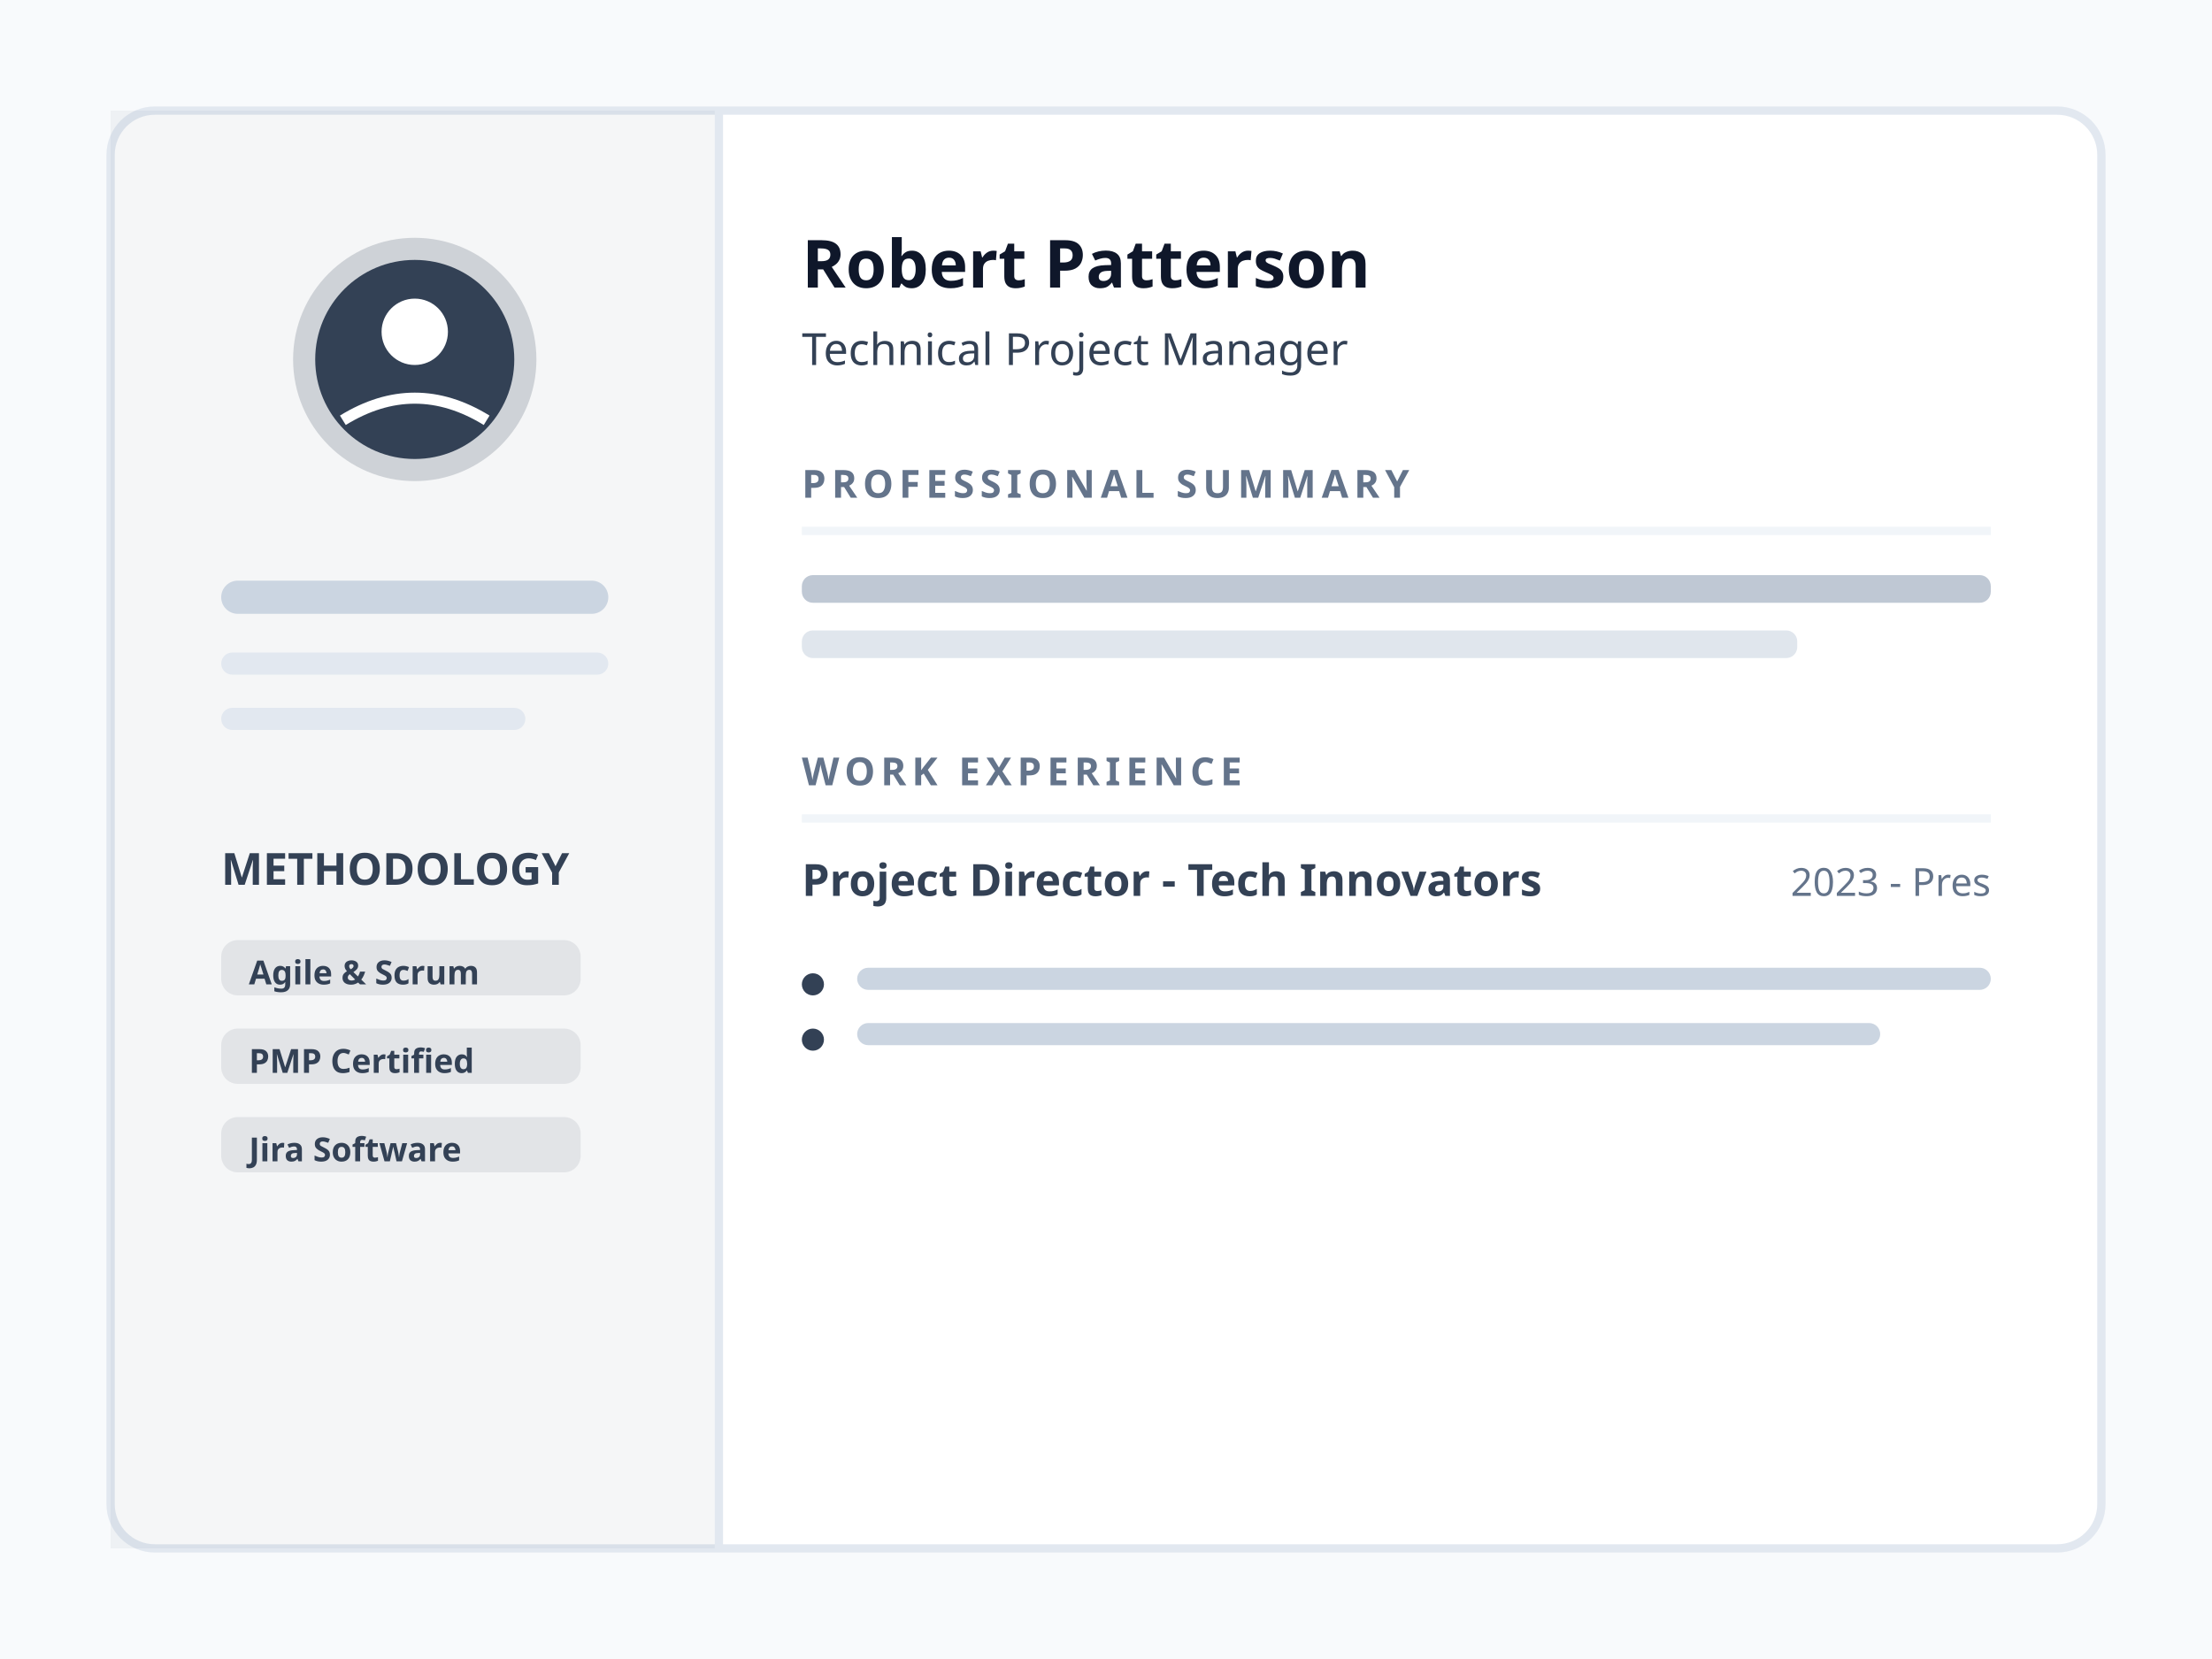
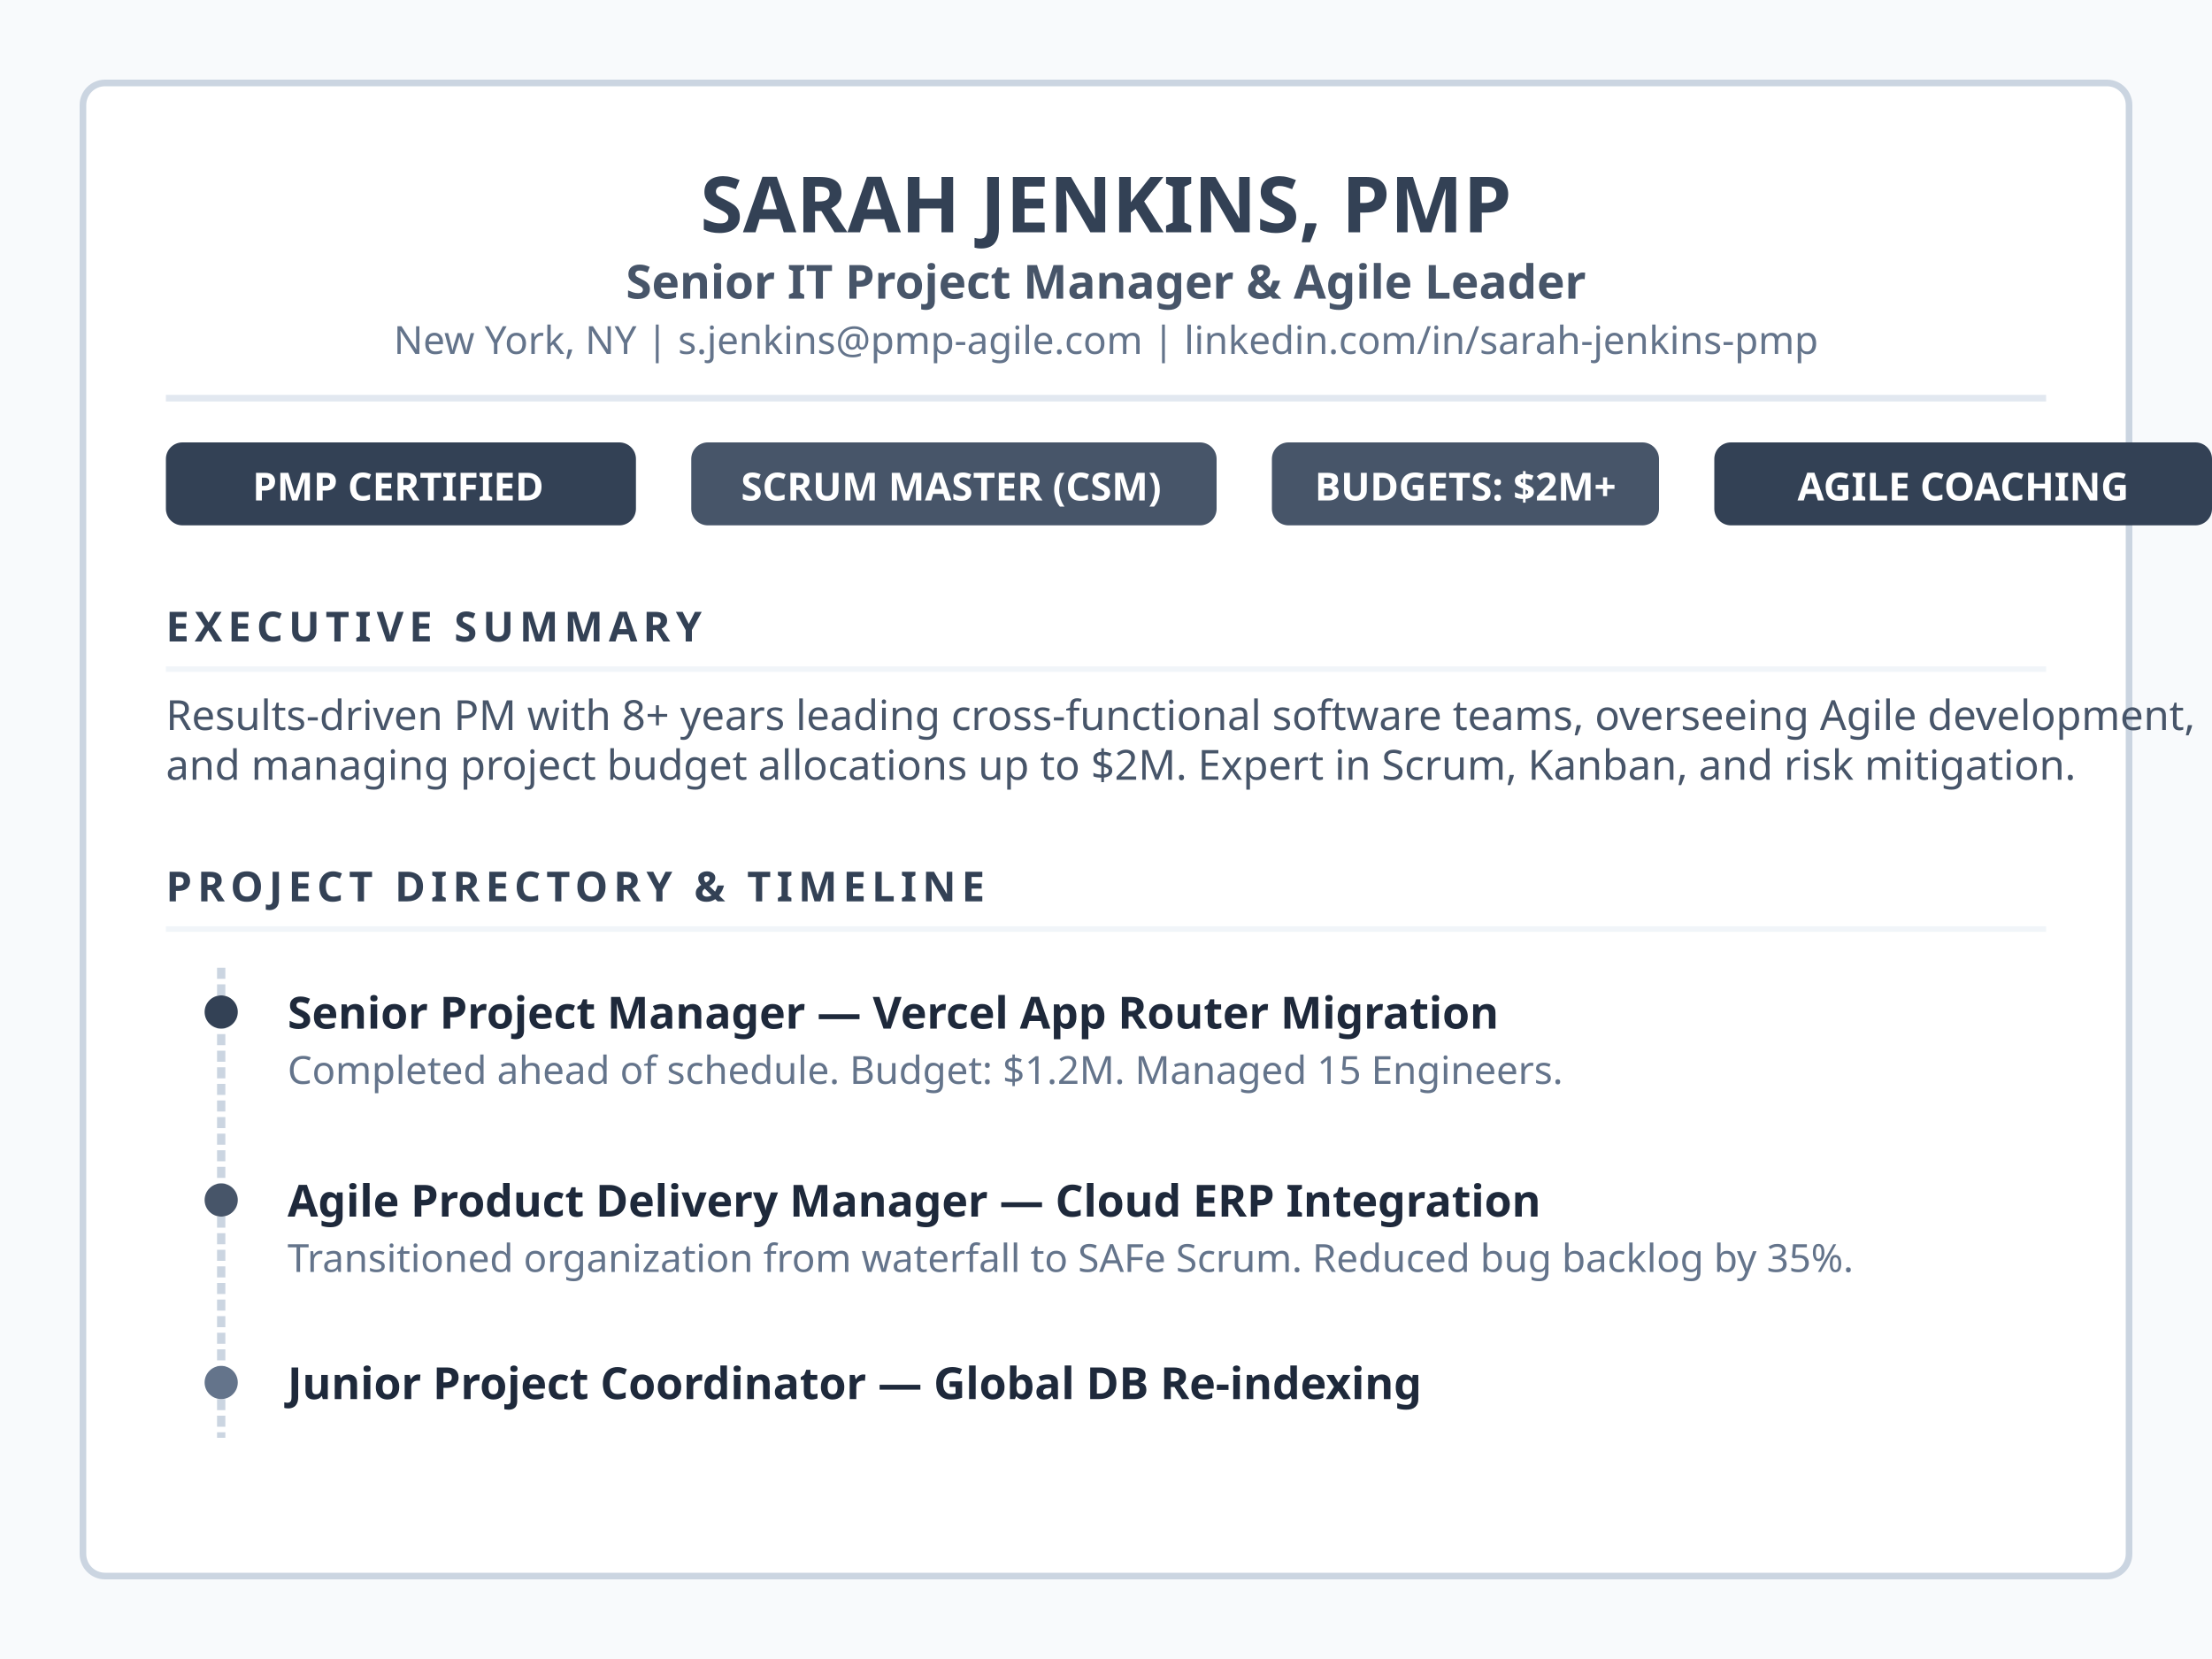
<svg xmlns="http://www.w3.org/2000/svg" viewBox="0 0 400 300" width="100%" height="100%">
  <rect width="100%" height="100%" fill="#f8fafc" />
-   <rect x="20" y="20" width="360" height="260" rx="8" fill="#ffffff" stroke="#e2e8f0" stroke-width="1.5" />
-   <rect x="20" y="20" width="110" height="260" rx="0" fill="#334155" opacity="0.05" />
-   <line x1="130" y1="20" x2="130" y2="280" stroke="#e2e8f0" stroke-width="1.5" />
-   <circle cx="75" cy="65" r="22" fill="#334155" opacity="0.2" />
-   <circle cx="75" cy="65" r="18" fill="#334155" />
-   <circle cx="75" cy="60" r="6" fill="#ffffff" />
-   <path d="M62 76 Q75 68 88 76" stroke="#ffffff" stroke-width="2" fill="none" />
-   <rect x="40" y="105" width="70" height="6" rx="3" fill="#cbd5e1" />
-   <rect x="40" y="118" width="70" height="4" rx="2" fill="#e2e8f0" />
-   <rect x="40" y="128" width="55" height="4" rx="2" fill="#e2e8f0" />
-   <text x="40" y="160" font-family="system-ui, sans-serif" font-size="8" font-weight="bold" fill="#334155">METHODOLOGY</text>
-   <rect x="40" y="170" width="65" height="10" rx="3" fill="#334155" opacity="0.1" />
-   <text x="45" y="178" font-family="system-ui, sans-serif" font-size="6" font-weight="bold" fill="#334155">Agile &amp; Scrum</text>
-   <rect x="40" y="186" width="65" height="10" rx="3" fill="#334155" opacity="0.1" />
-   <text x="45" y="194" font-family="system-ui, sans-serif" font-size="6" font-weight="bold" fill="#334155">PMP Certified</text>
-   <rect x="40" y="202" width="65" height="10" rx="3" fill="#334155" opacity="0.1" />
-   <text x="45" y="210" font-family="system-ui, sans-serif" font-size="6" font-weight="bold" fill="#334155">Jira Software</text>
-   <text x="145" y="52" font-family="system-ui, sans-serif" font-size="12" font-weight="bold" fill="#0f172a">Robert Patterson</text>
-   <text x="145" y="66" font-family="system-ui, sans-serif" font-size="8" font-weight="semibold" fill="#334155">Technical Project Manager</text>
-   <text x="145" y="90" font-family="system-ui, sans-serif" font-size="7" font-weight="bold" fill="#64748b" letter-spacing="1">PROFESSIONAL SUMMARY</text>
-   <line x1="145" y1="96" x2="360" y2="96" stroke="#f1f5f9" stroke-width="1.5" />
-   <rect x="145" y="104" width="215" height="5" rx="2" fill="#94a3b8" opacity="0.6" />
-   <rect x="145" y="114" width="180" height="5" rx="2" fill="#cbd5e1" opacity="0.6" />
-   <text x="145" y="142" font-family="system-ui, sans-serif" font-size="7" font-weight="bold" fill="#64748b" letter-spacing="1">WORK EXPERIENCE</text>
-   <line x1="145" y1="148" x2="360" y2="148" stroke="#f1f5f9" stroke-width="1.5" />
-   <text x="145" y="162" font-family="system-ui, sans-serif" font-size="8" font-weight="bold" fill="#334155">Project Director - Tech Innovators</text>
-   <text x="360" y="162" font-family="system-ui, sans-serif" font-size="7" fill="#64748b" text-anchor="end">2023 - Pres</text>
-   <circle cx="147" cy="178" r="2" fill="#334155" />
-   <rect x="155" y="175" width="205" height="4" rx="2" fill="#cbd5e1" />
-   <circle cx="147" cy="188" r="2" fill="#334155" />
-   <rect x="155" y="185" width="185" height="4" rx="2" fill="#cbd5e1" />
+   <rect x="15" y="15" width="370" height="270" rx="4" fill="#ffffff" stroke="#cbd5e1" stroke-width="1.2" />
+   <g transform="translate(200, 30)">
+     <text x="0" y="12" font-family="system-ui, sans-serif" font-size="14" font-weight="bold" fill="#334155" text-anchor="middle">SARAH JENKINS, PMP</text>
+     <text x="0" y="24" font-family="system-ui, sans-serif" font-size="8.5" font-weight="bold" fill="#475569" text-anchor="middle">Senior IT Project Manager &amp; Agile Leader</text>
+     <text x="0" y="34" font-family="system-ui, sans-serif" font-size="7" fill="#64748b" text-anchor="middle">New York, NY | s.jenkins@pmp-agile.com | linkedin.com/in/sarah-jenkins-pmp</text>
+   </g>
+   <line x1="30" y1="72" x2="370" y2="72" stroke="#e2e8f0" stroke-width="1.2" />
+   <g transform="translate(30, 80)">
+     <rect x="0" y="0" width="85" height="15" rx="3" fill="#334155" />
+     <text x="42" y="10.5" font-family="system-ui, sans-serif" font-size="7" font-weight="bold" fill="#ffffff" text-anchor="middle">PMP CERTIFIED</text>
+     <rect x="95" y="0" width="95" height="15" rx="3" fill="#475569" />
+     <text x="142" y="10.5" font-family="system-ui, sans-serif" font-size="7" font-weight="bold" fill="#ffffff" text-anchor="middle">SCRUM MASTER (CSM)</text>
+     <rect x="200" y="0" width="70" height="15" rx="3" fill="#475569" />
+     <text x="235" y="10.5" font-family="system-ui, sans-serif" font-size="7" font-weight="bold" fill="#ffffff" text-anchor="middle">BUDGETS: $2M+</text>
+     <rect x="280" y="0" width="90" height="15" rx="3" fill="#334155" />
+     <text x="325" y="10.5" font-family="system-ui, sans-serif" font-size="7" font-weight="bold" fill="#ffffff" text-anchor="middle">AGILE COACHING</text>
+   </g>
+   <g transform="translate(30, 108)">
+     <text x="0" y="8" font-family="system-ui, sans-serif" font-size="7.5" font-weight="bold" fill="#334155" letter-spacing="1">EXECUTIVE SUMMARY</text>
+     <line x1="0" y1="13" x2="340" y2="13" stroke="#f1f5f9" stroke-width="1" />
+     <text x="0" y="24" font-family="system-ui, sans-serif" font-size="7.5" fill="#475569">Results-driven PM with 8+ years leading cross-functional software teams, overseeing Agile development,</text>
+     <text x="0" y="33" font-family="system-ui, sans-serif" font-size="7.5" fill="#475569">and managing project budget allocations up to $2M. Expert in Scrum, Kanban, and risk mitigation.</text>
+   </g>
+   <g transform="translate(30, 155)">
+     <text x="0" y="8" font-family="system-ui, sans-serif" font-size="7.5" font-weight="bold" fill="#334155" letter-spacing="1">PROJECT DIRECTORY &amp; TIMELINE</text>
+     <line x1="0" y1="13" x2="340" y2="13" stroke="#f1f5f9" stroke-width="1" />
+     <line x1="10" y1="20" x2="10" y2="105" stroke="#cbd5e1" stroke-width="1.5" stroke-dasharray="2 1" />
+     <circle cx="10" cy="28" r="3" fill="#334155" />
+     <text x="22" y="31" font-family="system-ui, sans-serif" font-size="8" font-weight="bold" fill="#1e293b">Senior Project Manager — Vercel App Router Migration</text>
+     <text x="22" y="41" font-family="system-ui, sans-serif" font-size="7" fill="#64748b">Completed ahead of schedule. Budget: $1.2M. Managed 15 Engineers.</text>
+     <circle cx="10" cy="62" r="3" fill="#475569" />
+     <text x="22" y="65" font-family="system-ui, sans-serif" font-size="8" font-weight="bold" fill="#1e293b">Agile Product Delivery Manager — Cloud ERP Integration</text>
+     <text x="22" y="75" font-family="system-ui, sans-serif" font-size="7" fill="#64748b">Transitioned organization from waterfall to SAFe Scrum. Reduced bug backlog by 35%.</text>
+     <circle cx="10" cy="95" r="3" fill="#64748b" />
+     <text x="22" y="98" font-family="system-ui, sans-serif" font-size="8" font-weight="bold" fill="#1e293b">Junior Project Coordinator — Global DB Re-indexing</text>
+   </g>
</svg>
